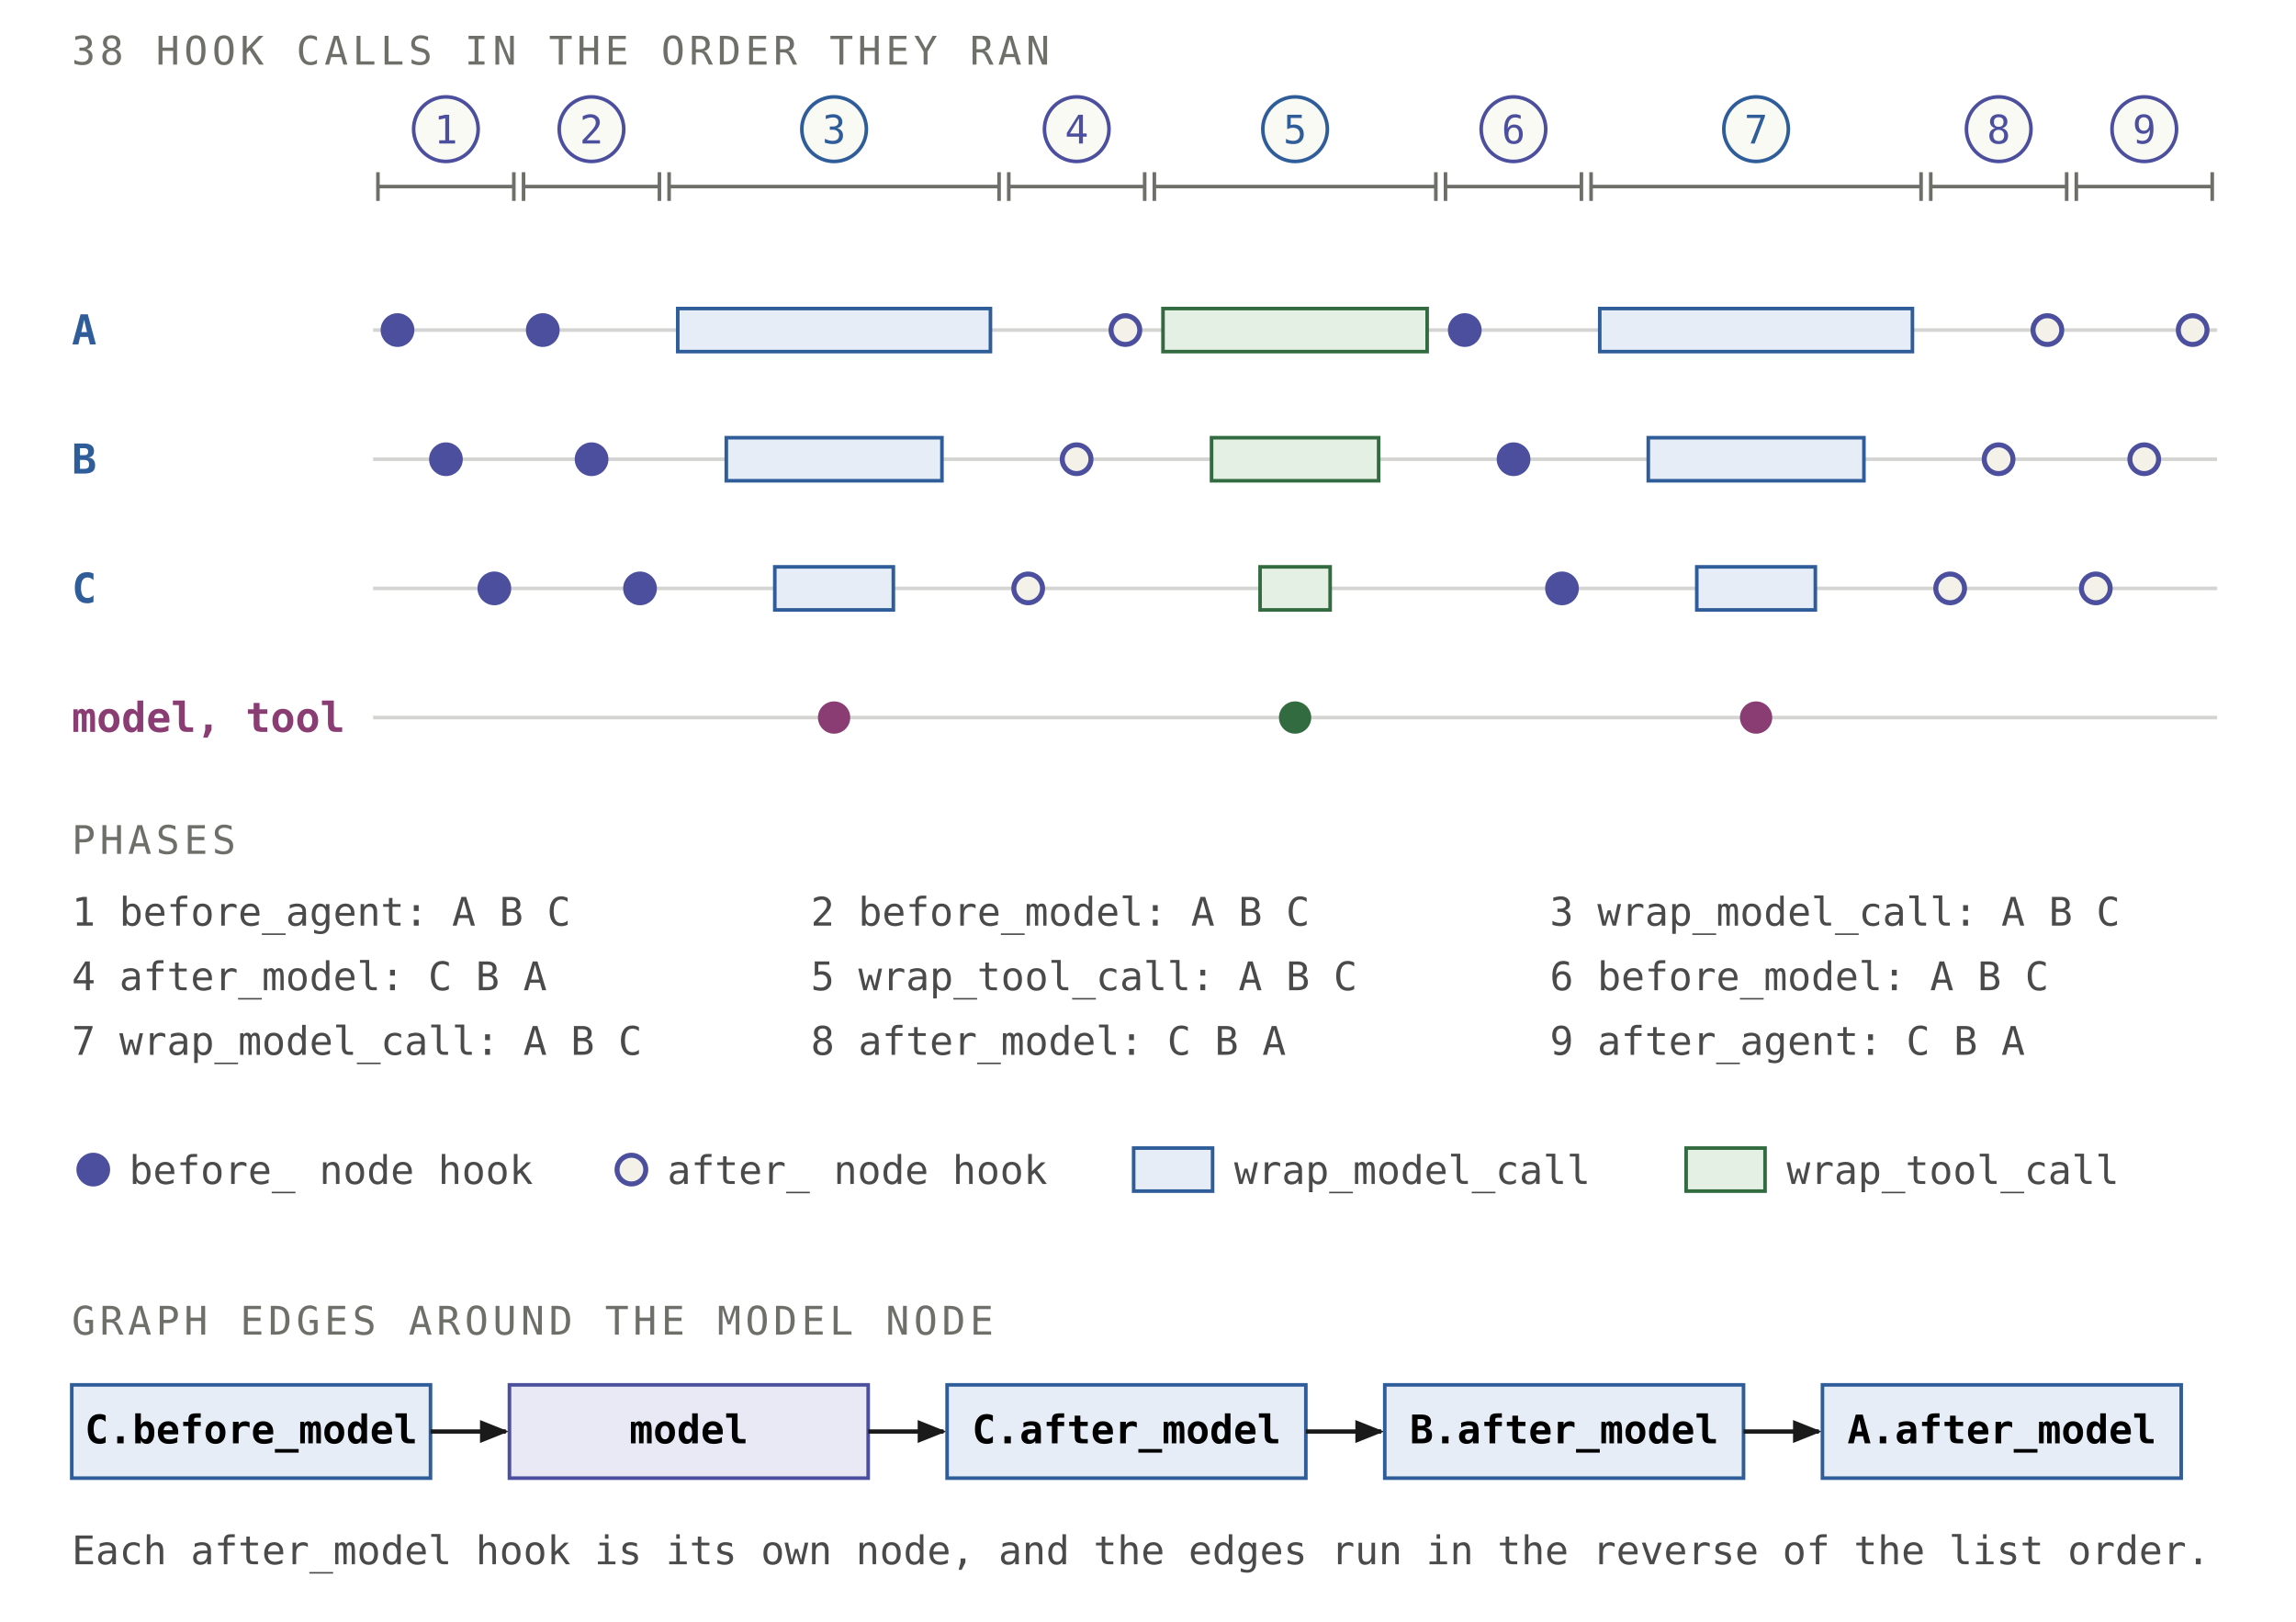
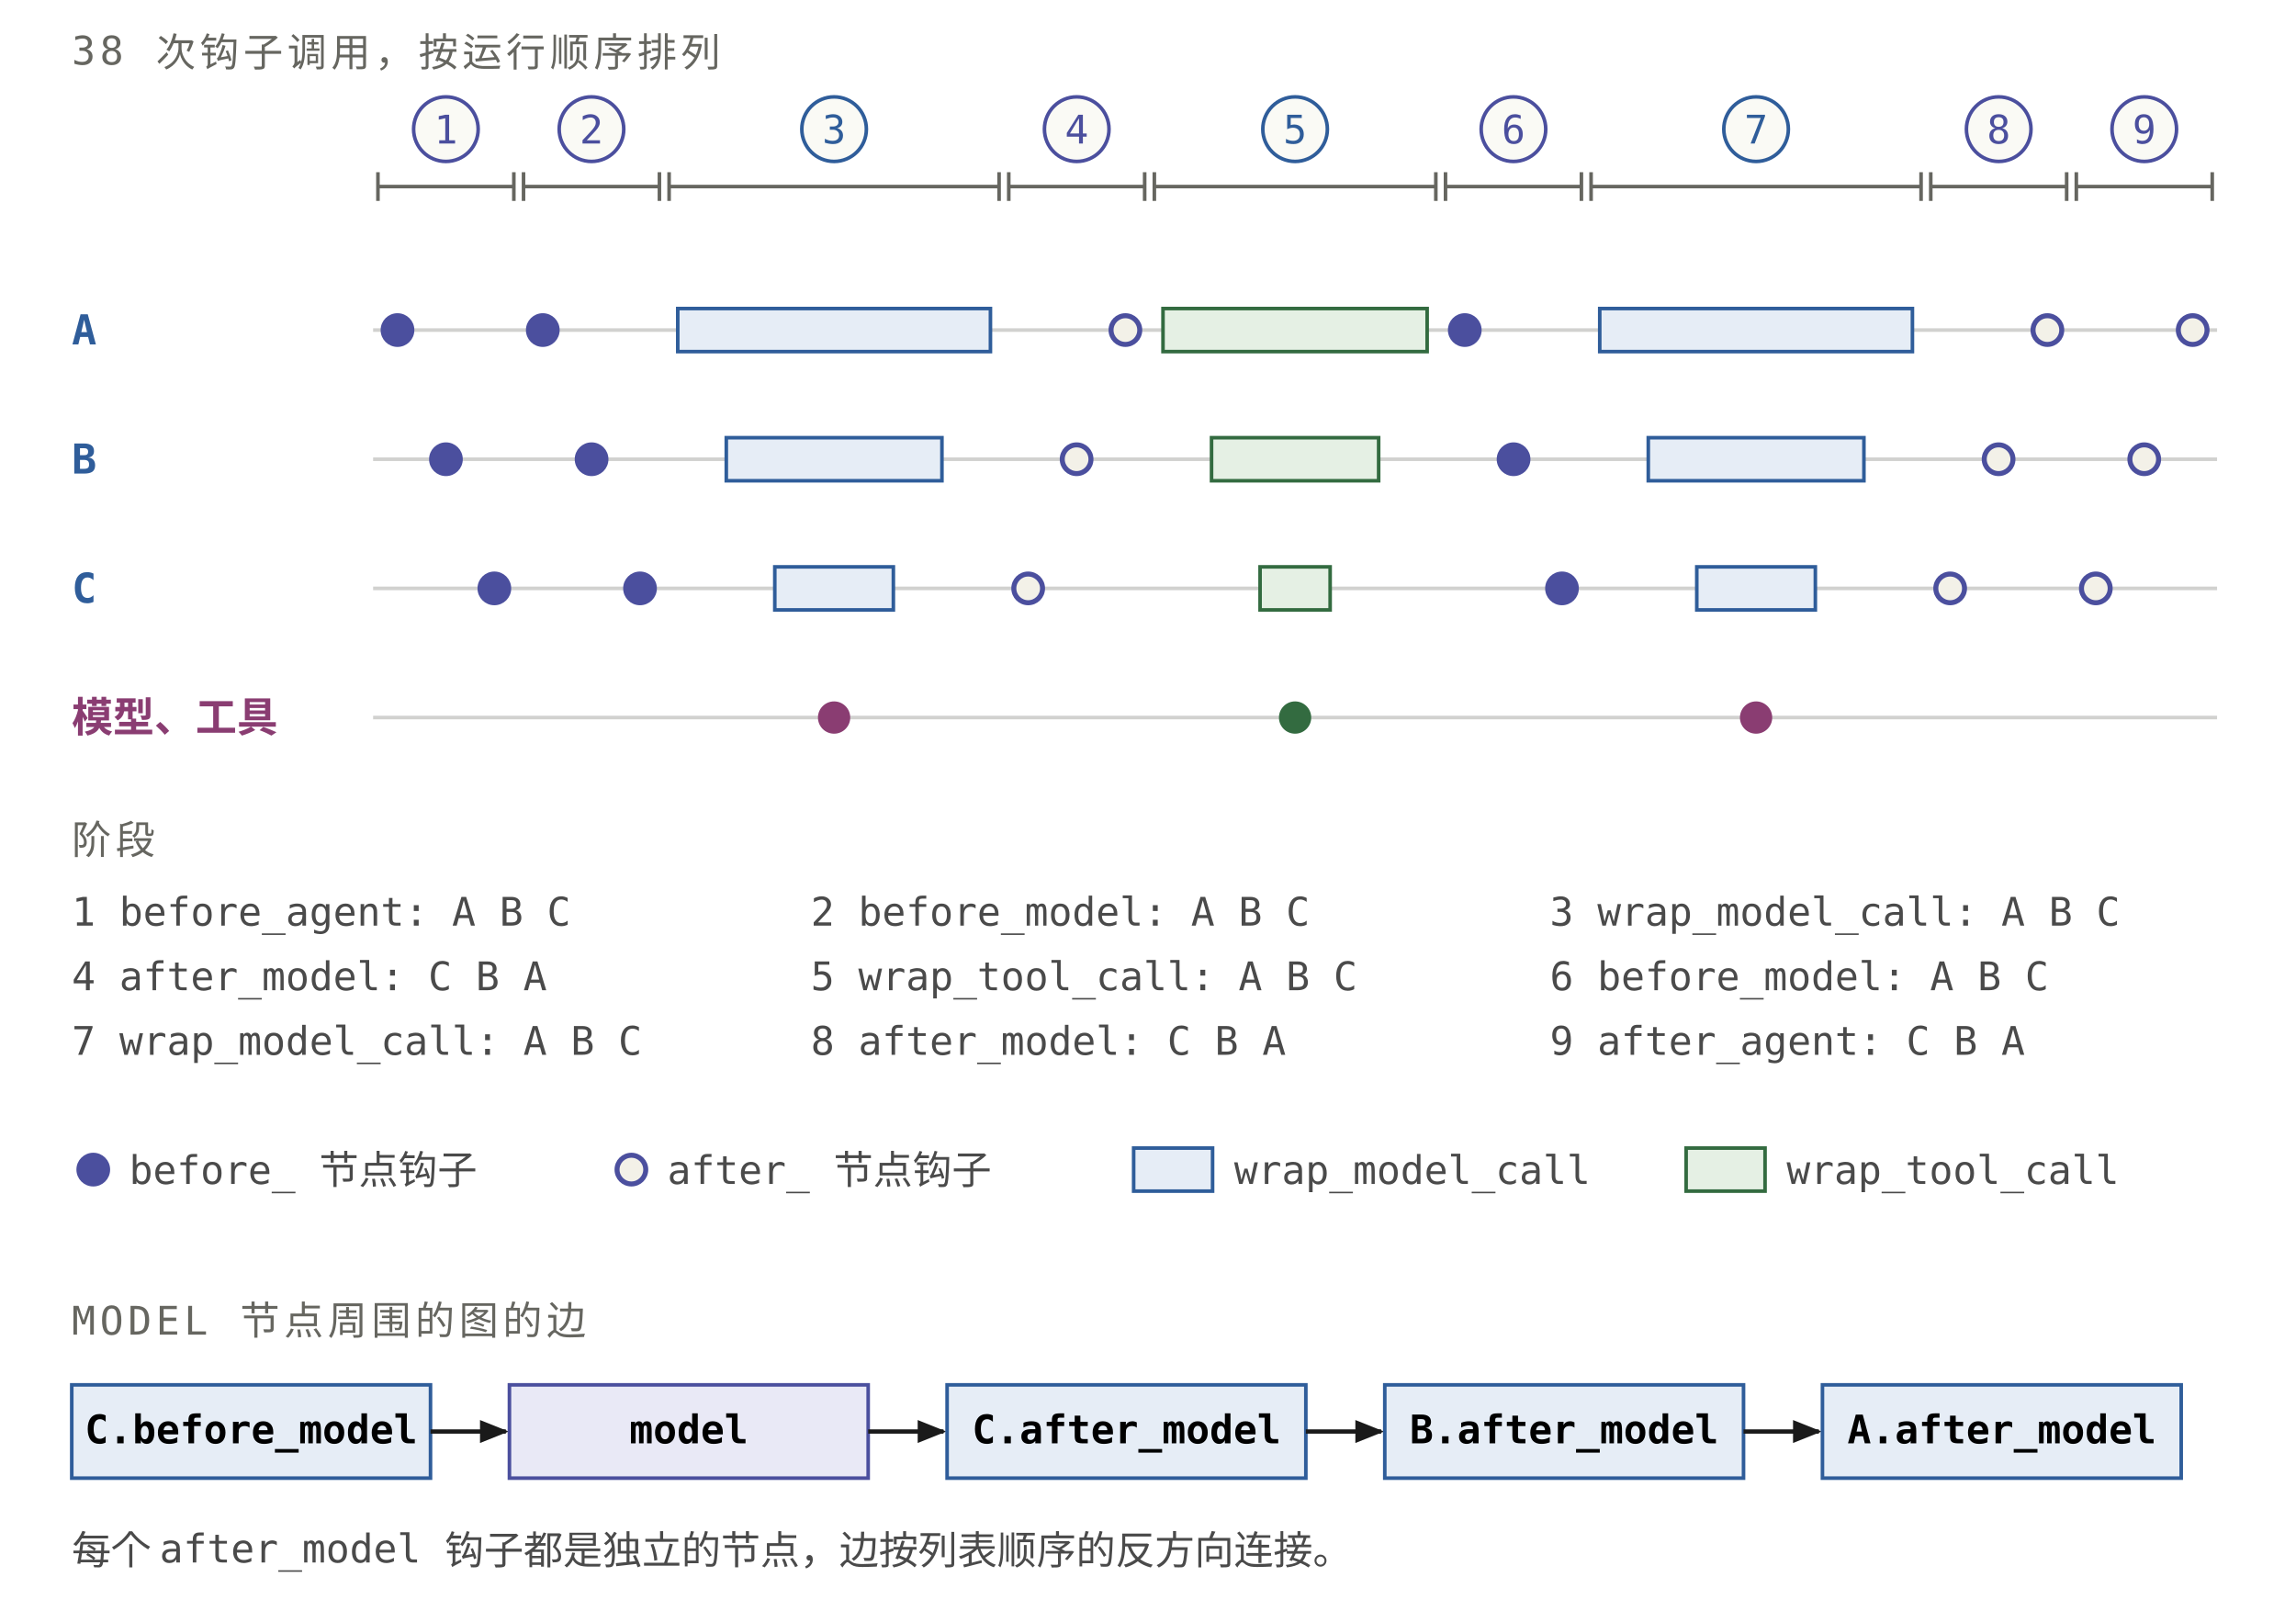
<svg xmlns="http://www.w3.org/2000/svg" viewBox="0 0 640 452" role="img" aria-labelledby="fig-4-5-title fig-4-5-desc" font-family="JetBrains Mono, ui-monospace, monospace">
  <defs>
    <marker id="fig-4-5-head-ink" viewBox="0 0 10 10" refX="9" refY="5" markerWidth="8" markerHeight="8" markerUnits="userSpaceOnUse" orient="auto-start-reverse">
      <path d="M0 1 L10 5 L0 9 z" fill="var(--m-ink, #1a1a1a)" />
    </marker>
  </defs>
-   <text x="20" y="18" font-size="11" letter-spacing="1.2" fill="var(--m-ink-mute, #6f6f6a)">38 HOOK CALLS IN THE ORDER THEY RAN</text>
-   <line x1="105.35" y1="52" x2="143.23" y2="52" stroke="var(--m-ink-mute, #6f6f6a)" stroke-width="1" />
-   <line x1="105.35" y1="48" x2="105.35" y2="56" stroke="var(--m-ink-mute, #6f6f6a)" stroke-width="1" />
-   <line x1="143.23" y1="48" x2="143.23" y2="56" stroke="var(--m-ink-mute, #6f6f6a)" stroke-width="1" />
+   <text x="20" y="18" font-size="11" letter-spacing="1.2" fill="var(--m-ink-mute, #666660)">38 次钩子调用，按运行顺序排列</text>
+   <line x1="105.35" y1="52" x2="143.23" y2="52" stroke="var(--m-ink-mute, #666660)" stroke-width="1" />
+   <line x1="105.35" y1="48" x2="105.35" y2="56" stroke="var(--m-ink-mute, #666660)" stroke-width="1" />
+   <line x1="143.23" y1="48" x2="143.23" y2="56" stroke="var(--m-ink-mute, #666660)" stroke-width="1" />
  <circle cx="124.29" cy="36" r="9" fill="var(--m-paper, #fafaf5)" stroke="var(--m-indigo-ink, #4b4f9e)" stroke-width="1" />
  <text x="124.29" y="40" font-size="11" text-anchor="middle" fill="var(--m-indigo-ink, #4b4f9e)">1</text>
-   <line x1="145.93" y1="52" x2="183.81" y2="52" stroke="var(--m-ink-mute, #6f6f6a)" stroke-width="1" />
-   <line x1="145.93" y1="48" x2="145.93" y2="56" stroke="var(--m-ink-mute, #6f6f6a)" stroke-width="1" />
-   <line x1="183.81" y1="48" x2="183.81" y2="56" stroke="var(--m-ink-mute, #6f6f6a)" stroke-width="1" />
+   <line x1="145.93" y1="52" x2="183.81" y2="52" stroke="var(--m-ink-mute, #666660)" stroke-width="1" />
+   <line x1="145.93" y1="48" x2="145.93" y2="56" stroke="var(--m-ink-mute, #666660)" stroke-width="1" />
+   <line x1="183.81" y1="48" x2="183.81" y2="56" stroke="var(--m-ink-mute, #666660)" stroke-width="1" />
  <circle cx="164.87" cy="36" r="9" fill="var(--m-paper, #fafaf5)" stroke="var(--m-indigo-ink, #4b4f9e)" stroke-width="1" />
  <text x="164.87" y="40" font-size="11" text-anchor="middle" fill="var(--m-indigo-ink, #4b4f9e)">2</text>
-   <line x1="186.51" y1="52" x2="278.49" y2="52" stroke="var(--m-ink-mute, #6f6f6a)" stroke-width="1" />
-   <line x1="186.51" y1="48" x2="186.51" y2="56" stroke="var(--m-ink-mute, #6f6f6a)" stroke-width="1" />
-   <line x1="278.49" y1="48" x2="278.49" y2="56" stroke="var(--m-ink-mute, #6f6f6a)" stroke-width="1" />
+   <line x1="186.51" y1="52" x2="278.49" y2="52" stroke="var(--m-ink-mute, #666660)" stroke-width="1" />
+   <line x1="186.51" y1="48" x2="186.51" y2="56" stroke="var(--m-ink-mute, #666660)" stroke-width="1" />
+   <line x1="278.49" y1="48" x2="278.49" y2="56" stroke="var(--m-ink-mute, #666660)" stroke-width="1" />
  <circle cx="232.5" cy="36" r="9" fill="var(--m-paper, #fafaf5)" stroke="var(--m-blue-ink, #2f5d9a)" stroke-width="1" />
  <text x="232.5" y="40" font-size="11" text-anchor="middle" fill="var(--m-blue-ink, #2f5d9a)">3</text>
-   <line x1="281.19" y1="52" x2="319.07" y2="52" stroke="var(--m-ink-mute, #6f6f6a)" stroke-width="1" />
-   <line x1="281.19" y1="48" x2="281.19" y2="56" stroke="var(--m-ink-mute, #6f6f6a)" stroke-width="1" />
-   <line x1="319.07" y1="48" x2="319.07" y2="56" stroke="var(--m-ink-mute, #6f6f6a)" stroke-width="1" />
+   <line x1="281.19" y1="52" x2="319.07" y2="52" stroke="var(--m-ink-mute, #666660)" stroke-width="1" />
+   <line x1="281.19" y1="48" x2="281.19" y2="56" stroke="var(--m-ink-mute, #666660)" stroke-width="1" />
+   <line x1="319.07" y1="48" x2="319.07" y2="56" stroke="var(--m-ink-mute, #666660)" stroke-width="1" />
  <circle cx="300.13" cy="36" r="9" fill="var(--m-paper, #fafaf5)" stroke="var(--m-indigo-ink, #4b4f9e)" stroke-width="1" />
  <text x="300.13" y="40" font-size="11" text-anchor="middle" fill="var(--m-indigo-ink, #4b4f9e)">4</text>
-   <line x1="321.77" y1="52" x2="400.23" y2="52" stroke="var(--m-ink-mute, #6f6f6a)" stroke-width="1" />
-   <line x1="321.77" y1="48" x2="321.77" y2="56" stroke="var(--m-ink-mute, #6f6f6a)" stroke-width="1" />
-   <line x1="400.23" y1="48" x2="400.23" y2="56" stroke="var(--m-ink-mute, #6f6f6a)" stroke-width="1" />
+   <line x1="321.77" y1="52" x2="400.23" y2="52" stroke="var(--m-ink-mute, #666660)" stroke-width="1" />
+   <line x1="321.77" y1="48" x2="321.77" y2="56" stroke="var(--m-ink-mute, #666660)" stroke-width="1" />
+   <line x1="400.23" y1="48" x2="400.23" y2="56" stroke="var(--m-ink-mute, #666660)" stroke-width="1" />
  <circle cx="361" cy="36" r="9" fill="var(--m-paper, #fafaf5)" stroke="var(--m-blue-ink, #2f5d9a)" stroke-width="1" />
  <text x="361" y="40" font-size="11" text-anchor="middle" fill="var(--m-blue-ink, #2f5d9a)">5</text>
-   <line x1="402.93" y1="52" x2="440.81" y2="52" stroke="var(--m-ink-mute, #6f6f6a)" stroke-width="1" />
-   <line x1="402.93" y1="48" x2="402.93" y2="56" stroke="var(--m-ink-mute, #6f6f6a)" stroke-width="1" />
-   <line x1="440.81" y1="48" x2="440.81" y2="56" stroke="var(--m-ink-mute, #6f6f6a)" stroke-width="1" />
+   <line x1="402.93" y1="52" x2="440.81" y2="52" stroke="var(--m-ink-mute, #666660)" stroke-width="1" />
+   <line x1="402.93" y1="48" x2="402.93" y2="56" stroke="var(--m-ink-mute, #666660)" stroke-width="1" />
+   <line x1="440.81" y1="48" x2="440.81" y2="56" stroke="var(--m-ink-mute, #666660)" stroke-width="1" />
  <circle cx="421.87" cy="36" r="9" fill="var(--m-paper, #fafaf5)" stroke="var(--m-indigo-ink, #4b4f9e)" stroke-width="1" />
  <text x="421.87" y="40" font-size="11" text-anchor="middle" fill="var(--m-indigo-ink, #4b4f9e)">6</text>
-   <line x1="443.51" y1="52" x2="535.49" y2="52" stroke="var(--m-ink-mute, #6f6f6a)" stroke-width="1" />
-   <line x1="443.51" y1="48" x2="443.51" y2="56" stroke="var(--m-ink-mute, #6f6f6a)" stroke-width="1" />
-   <line x1="535.49" y1="48" x2="535.49" y2="56" stroke="var(--m-ink-mute, #6f6f6a)" stroke-width="1" />
+   <line x1="443.51" y1="52" x2="535.49" y2="52" stroke="var(--m-ink-mute, #666660)" stroke-width="1" />
+   <line x1="443.51" y1="48" x2="443.51" y2="56" stroke="var(--m-ink-mute, #666660)" stroke-width="1" />
+   <line x1="535.49" y1="48" x2="535.49" y2="56" stroke="var(--m-ink-mute, #666660)" stroke-width="1" />
  <circle cx="489.5" cy="36" r="9" fill="var(--m-paper, #fafaf5)" stroke="var(--m-blue-ink, #2f5d9a)" stroke-width="1" />
  <text x="489.5" y="40" font-size="11" text-anchor="middle" fill="var(--m-blue-ink, #2f5d9a)">7</text>
-   <line x1="538.19" y1="52" x2="576.07" y2="52" stroke="var(--m-ink-mute, #6f6f6a)" stroke-width="1" />
-   <line x1="538.19" y1="48" x2="538.19" y2="56" stroke="var(--m-ink-mute, #6f6f6a)" stroke-width="1" />
-   <line x1="576.07" y1="48" x2="576.07" y2="56" stroke="var(--m-ink-mute, #6f6f6a)" stroke-width="1" />
+   <line x1="538.19" y1="52" x2="576.07" y2="52" stroke="var(--m-ink-mute, #666660)" stroke-width="1" />
+   <line x1="538.19" y1="48" x2="538.19" y2="56" stroke="var(--m-ink-mute, #666660)" stroke-width="1" />
+   <line x1="576.07" y1="48" x2="576.07" y2="56" stroke="var(--m-ink-mute, #666660)" stroke-width="1" />
  <circle cx="557.13" cy="36" r="9" fill="var(--m-paper, #fafaf5)" stroke="var(--m-indigo-ink, #4b4f9e)" stroke-width="1" />
  <text x="557.13" y="40" font-size="11" text-anchor="middle" fill="var(--m-indigo-ink, #4b4f9e)">8</text>
-   <line x1="578.77" y1="52" x2="616.65" y2="52" stroke="var(--m-ink-mute, #6f6f6a)" stroke-width="1" />
-   <line x1="578.77" y1="48" x2="578.77" y2="56" stroke="var(--m-ink-mute, #6f6f6a)" stroke-width="1" />
-   <line x1="616.65" y1="48" x2="616.65" y2="56" stroke="var(--m-ink-mute, #6f6f6a)" stroke-width="1" />
+   <line x1="578.77" y1="52" x2="616.65" y2="52" stroke="var(--m-ink-mute, #666660)" stroke-width="1" />
+   <line x1="578.77" y1="48" x2="578.77" y2="56" stroke="var(--m-ink-mute, #666660)" stroke-width="1" />
+   <line x1="616.65" y1="48" x2="616.65" y2="56" stroke="var(--m-ink-mute, #666660)" stroke-width="1" />
  <circle cx="597.71" cy="36" r="9" fill="var(--m-paper, #fafaf5)" stroke="var(--m-indigo-ink, #4b4f9e)" stroke-width="1" />
  <text x="597.71" y="40" font-size="11" text-anchor="middle" fill="var(--m-indigo-ink, #4b4f9e)">9</text>
  <text x="20" y="96" font-size="11.5" font-weight="700" fill="var(--m-blue-ink, #2f5d9a)">A</text>
-   <line x1="104" y1="92" x2="618" y2="92" stroke="var(--m-ink-mute, #6f6f6a)" stroke-width="1" stroke-opacity="0.3" />
+   <line x1="104" y1="92" x2="618" y2="92" stroke="var(--m-ink-mute, #666660)" stroke-width="1" stroke-opacity="0.3" />
  <text x="20" y="132" font-size="11.5" font-weight="700" fill="var(--m-blue-ink, #2f5d9a)">B</text>
-   <line x1="104" y1="128" x2="618" y2="128" stroke="var(--m-ink-mute, #6f6f6a)" stroke-width="1" stroke-opacity="0.3" />
+   <line x1="104" y1="128" x2="618" y2="128" stroke="var(--m-ink-mute, #666660)" stroke-width="1" stroke-opacity="0.3" />
  <text x="20" y="168" font-size="11.5" font-weight="700" fill="var(--m-blue-ink, #2f5d9a)">C</text>
-   <line x1="104" y1="164" x2="618" y2="164" stroke="var(--m-ink-mute, #6f6f6a)" stroke-width="1" stroke-opacity="0.3" />
-   <text x="20" y="204" font-size="11.5" font-weight="700" fill="var(--m-plum-ink, #8a3d72)">model, tool</text>
-   <line x1="104" y1="200" x2="618" y2="200" stroke="var(--m-ink-mute, #6f6f6a)" stroke-width="1" stroke-opacity="0.3" />
+   <line x1="104" y1="164" x2="618" y2="164" stroke="var(--m-ink-mute, #666660)" stroke-width="1" stroke-opacity="0.3" />
+   <text x="20" y="204" font-size="11.5" font-weight="700" fill="var(--m-plum-ink, #8a3d72)">模型、工具</text>
+   <line x1="104" y1="200" x2="618" y2="200" stroke="var(--m-ink-mute, #666660)" stroke-width="1" stroke-opacity="0.3" />
  <circle cx="110.8" cy="92" r="4" fill="var(--m-indigo-ink, #4b4f9e)" stroke="var(--m-indigo-ink, #4b4f9e)" stroke-width="1.4" />
  <circle cx="124.3" cy="128" r="4" fill="var(--m-indigo-ink, #4b4f9e)" stroke="var(--m-indigo-ink, #4b4f9e)" stroke-width="1.4" />
  <circle cx="137.8" cy="164" r="4" fill="var(--m-indigo-ink, #4b4f9e)" stroke="var(--m-indigo-ink, #4b4f9e)" stroke-width="1.4" />
  <circle cx="151.3" cy="92" r="4" fill="var(--m-indigo-ink, #4b4f9e)" stroke="var(--m-indigo-ink, #4b4f9e)" stroke-width="1.4" />
  <circle cx="164.9" cy="128" r="4" fill="var(--m-indigo-ink, #4b4f9e)" stroke="var(--m-indigo-ink, #4b4f9e)" stroke-width="1.4" />
  <circle cx="178.4" cy="164" r="4" fill="var(--m-indigo-ink, #4b4f9e)" stroke="var(--m-indigo-ink, #4b4f9e)" stroke-width="1.4" />
  <circle cx="232.5" cy="200" r="4.5" fill="var(--m-plum-ink, #8a3d72)" />
  <rect x="215.97" y="158" width="33.05" height="12" fill="var(--m-blue-fill, #e6edf6)" stroke="var(--m-blue-ink, #2f5d9a)" />
  <rect x="202.45" y="122" width="60.11" height="12" fill="var(--m-blue-fill, #e6edf6)" stroke="var(--m-blue-ink, #2f5d9a)" />
  <rect x="188.92" y="86" width="87.16" height="12" fill="var(--m-blue-fill, #e6edf6)" stroke="var(--m-blue-ink, #2f5d9a)" />
  <circle cx="286.6" cy="164" r="4" fill="var(--m-panel, #f3f1e8)" stroke="var(--m-indigo-ink, #4b4f9e)" stroke-width="1.4" />
  <circle cx="300.1" cy="128" r="4" fill="var(--m-panel, #f3f1e8)" stroke="var(--m-indigo-ink, #4b4f9e)" stroke-width="1.4" />
  <circle cx="313.7" cy="92" r="4" fill="var(--m-panel, #f3f1e8)" stroke="var(--m-indigo-ink, #4b4f9e)" stroke-width="1.4" />
  <circle cx="361" cy="200" r="4.5" fill="var(--m-green-ink, #336b40)" />
  <rect x="351.24" y="158" width="19.53" height="12" fill="var(--m-green-fill, #e5f0e4)" stroke="var(--m-green-ink, #336b40)" />
  <rect x="337.71" y="122" width="46.58" height="12" fill="var(--m-green-fill, #e5f0e4)" stroke="var(--m-green-ink, #336b40)" />
  <rect x="324.18" y="86" width="73.63" height="12" fill="var(--m-green-fill, #e5f0e4)" stroke="var(--m-green-ink, #336b40)" />
  <circle cx="408.3" cy="92" r="4" fill="var(--m-indigo-ink, #4b4f9e)" stroke="var(--m-indigo-ink, #4b4f9e)" stroke-width="1.4" />
  <circle cx="421.9" cy="128" r="4" fill="var(--m-indigo-ink, #4b4f9e)" stroke="var(--m-indigo-ink, #4b4f9e)" stroke-width="1.4" />
  <circle cx="435.4" cy="164" r="4" fill="var(--m-indigo-ink, #4b4f9e)" stroke="var(--m-indigo-ink, #4b4f9e)" stroke-width="1.4" />
  <circle cx="489.5" cy="200" r="4.5" fill="var(--m-plum-ink, #8a3d72)" />
  <rect x="472.97" y="158" width="33.05" height="12" fill="var(--m-blue-fill, #e6edf6)" stroke="var(--m-blue-ink, #2f5d9a)" />
  <rect x="459.45" y="122" width="60.11" height="12" fill="var(--m-blue-fill, #e6edf6)" stroke="var(--m-blue-ink, #2f5d9a)" />
  <rect x="445.92" y="86" width="87.16" height="12" fill="var(--m-blue-fill, #e6edf6)" stroke="var(--m-blue-ink, #2f5d9a)" />
  <circle cx="543.6" cy="164" r="4" fill="var(--m-panel, #f3f1e8)" stroke="var(--m-indigo-ink, #4b4f9e)" stroke-width="1.4" />
  <circle cx="557.1" cy="128" r="4" fill="var(--m-panel, #f3f1e8)" stroke="var(--m-indigo-ink, #4b4f9e)" stroke-width="1.4" />
  <circle cx="570.7" cy="92" r="4" fill="var(--m-panel, #f3f1e8)" stroke="var(--m-indigo-ink, #4b4f9e)" stroke-width="1.4" />
  <circle cx="584.2" cy="164" r="4" fill="var(--m-panel, #f3f1e8)" stroke="var(--m-indigo-ink, #4b4f9e)" stroke-width="1.4" />
  <circle cx="597.7" cy="128" r="4" fill="var(--m-panel, #f3f1e8)" stroke="var(--m-indigo-ink, #4b4f9e)" stroke-width="1.4" />
  <circle cx="611.2" cy="92" r="4" fill="var(--m-panel, #f3f1e8)" stroke="var(--m-indigo-ink, #4b4f9e)" stroke-width="1.4" />
-   <text x="20" y="238" font-size="11" letter-spacing="1.2" fill="var(--m-ink-mute, #6f6f6a)">PHASES</text>
+   <text x="20" y="238" font-size="11" letter-spacing="1.2" fill="var(--m-ink-mute, #666660)">阶段</text>
  <text x="20" y="258" font-size="11" fill="var(--m-ink-soft, #4a4a4a)">1 before_agent: A B C</text>
  <text x="226" y="258" font-size="11" fill="var(--m-ink-soft, #4a4a4a)">2 before_model: A B C</text>
  <text x="432" y="258" font-size="11" fill="var(--m-ink-soft, #4a4a4a)">3 wrap_model_call: A B C</text>
  <text x="20" y="276" font-size="11" fill="var(--m-ink-soft, #4a4a4a)">4 after_model: C B A</text>
  <text x="226" y="276" font-size="11" fill="var(--m-ink-soft, #4a4a4a)">5 wrap_tool_call: A B C</text>
  <text x="432" y="276" font-size="11" fill="var(--m-ink-soft, #4a4a4a)">6 before_model: A B C</text>
  <text x="20" y="294" font-size="11" fill="var(--m-ink-soft, #4a4a4a)">7 wrap_model_call: A B C</text>
  <text x="226" y="294" font-size="11" fill="var(--m-ink-soft, #4a4a4a)">8 after_model: C B A</text>
  <text x="432" y="294" font-size="11" fill="var(--m-ink-soft, #4a4a4a)">9 after_agent: C B A</text>
  <circle cx="26" cy="326" r="4" fill="var(--m-indigo-ink, #4b4f9e)" stroke="var(--m-indigo-ink, #4b4f9e)" stroke-width="1.4" />
-   <text x="36" y="330" font-size="11" class="m-serif" fill="var(--m-ink-soft, #4a4a4a)">before_ node hook</text>
+   <text x="36" y="330" font-size="11" class="m-serif" fill="var(--m-ink-soft, #4a4a4a)">before_ 节点钩子</text>
  <circle cx="176" cy="326" r="4" fill="var(--m-panel, #f3f1e8)" stroke="var(--m-indigo-ink, #4b4f9e)" stroke-width="1.4" />
-   <text x="186" y="330" font-size="11" class="m-serif" fill="var(--m-ink-soft, #4a4a4a)">after_ node hook</text>
+   <text x="186" y="330" font-size="11" class="m-serif" fill="var(--m-ink-soft, #4a4a4a)">after_ 节点钩子</text>
  <rect x="316" y="320" width="22" height="12" fill="var(--m-blue-fill, #e6edf6)" stroke="var(--m-blue-ink, #2f5d9a)" />
  <text x="344" y="330" font-size="11" class="m-serif" fill="var(--m-ink-soft, #4a4a4a)">wrap_model_call</text>
  <rect x="470" y="320" width="22" height="12" fill="var(--m-green-fill, #e5f0e4)" stroke="var(--m-green-ink, #336b40)" />
  <text x="498" y="330" font-size="11" class="m-serif" fill="var(--m-ink-soft, #4a4a4a)">wrap_tool_call</text>
-   <text x="20" y="372" font-size="11" letter-spacing="1.2" fill="var(--m-ink-mute, #6f6f6a)">GRAPH EDGES AROUND THE MODEL NODE</text>
+   <text x="20" y="372" font-size="11" letter-spacing="1.2" fill="var(--m-ink-mute, #666660)">MODEL 节点周围的图的边</text>
  <rect x="20" y="386" width="100" height="26" fill="var(--m-blue-fill, #e6edf6)" stroke="var(--m-blue-ink, #2f5d9a)" />
  <text x="70" y="402.3" font-size="11" text-anchor="middle" font-weight="700">C.before_model</text>
  <line x1="120" y1="399" x2="141" y2="399" stroke="var(--m-ink, #1a1a1a)" stroke-width="1.2" marker-end="url(#fig-4-5-head-ink)" />
  <rect x="142" y="386" width="100" height="26" fill="var(--m-indigo-fill, #e9e9f6)" stroke="var(--m-indigo-ink, #4b4f9e)" />
  <text x="192" y="402.3" font-size="11" text-anchor="middle" font-weight="700">model</text>
  <line x1="242" y1="399" x2="263" y2="399" stroke="var(--m-ink, #1a1a1a)" stroke-width="1.2" marker-end="url(#fig-4-5-head-ink)" />
  <rect x="264" y="386" width="100" height="26" fill="var(--m-blue-fill, #e6edf6)" stroke="var(--m-blue-ink, #2f5d9a)" />
  <text x="314" y="402.3" font-size="11" text-anchor="middle" font-weight="700">C.after_model</text>
  <line x1="364" y1="399" x2="385" y2="399" stroke="var(--m-ink, #1a1a1a)" stroke-width="1.2" marker-end="url(#fig-4-5-head-ink)" />
  <rect x="386" y="386" width="100" height="26" fill="var(--m-blue-fill, #e6edf6)" stroke="var(--m-blue-ink, #2f5d9a)" />
  <text x="436" y="402.3" font-size="11" text-anchor="middle" font-weight="700">B.after_model</text>
  <line x1="486" y1="399" x2="507" y2="399" stroke="var(--m-ink, #1a1a1a)" stroke-width="1.2" marker-end="url(#fig-4-5-head-ink)" />
  <rect x="508" y="386" width="100" height="26" fill="var(--m-blue-fill, #e6edf6)" stroke="var(--m-blue-ink, #2f5d9a)" />
  <text x="558" y="402.3" font-size="11" text-anchor="middle" font-weight="700">A.after_model</text>
-   <text x="20" y="436" font-size="11" class="m-serif" fill="var(--m-ink-soft, #4a4a4a)">Each after_model hook is its own node, and the edges run in the reverse of the list order.</text>
+   <text x="20" y="436" font-size="11" class="m-serif" fill="var(--m-ink-soft, #4a4a4a)">每个 after_model 钩子都是独立的节点，边按列表顺序的反方向连接。</text>
</svg>
